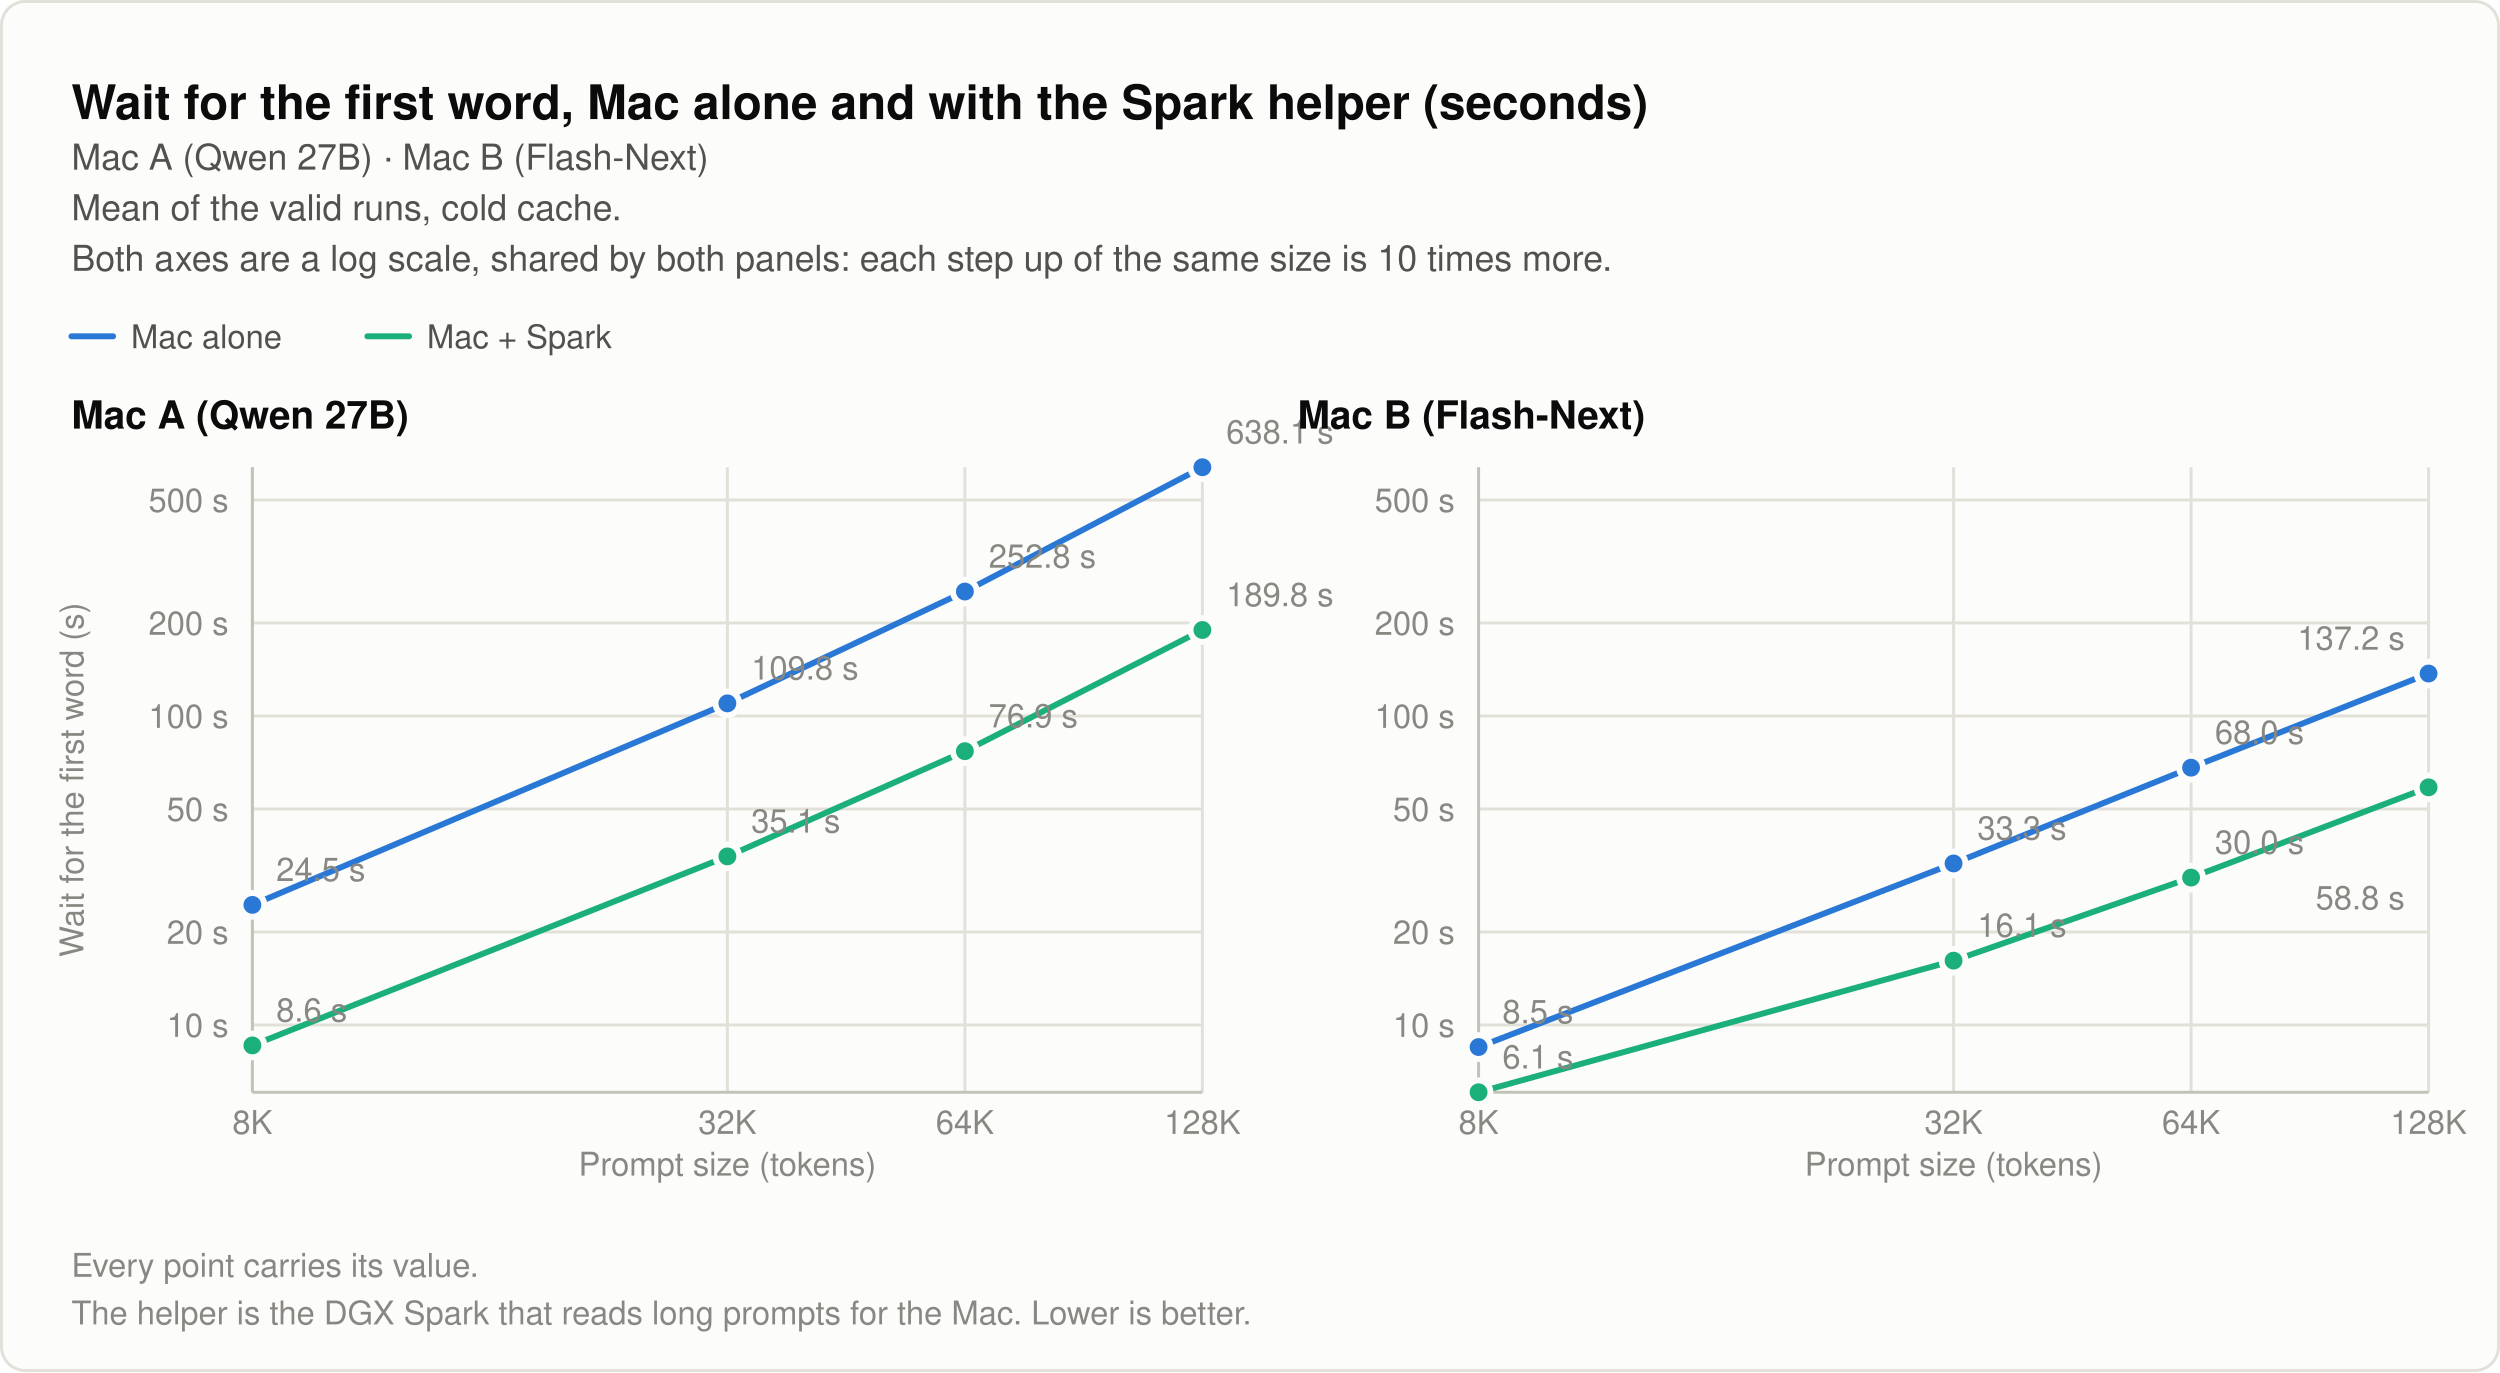
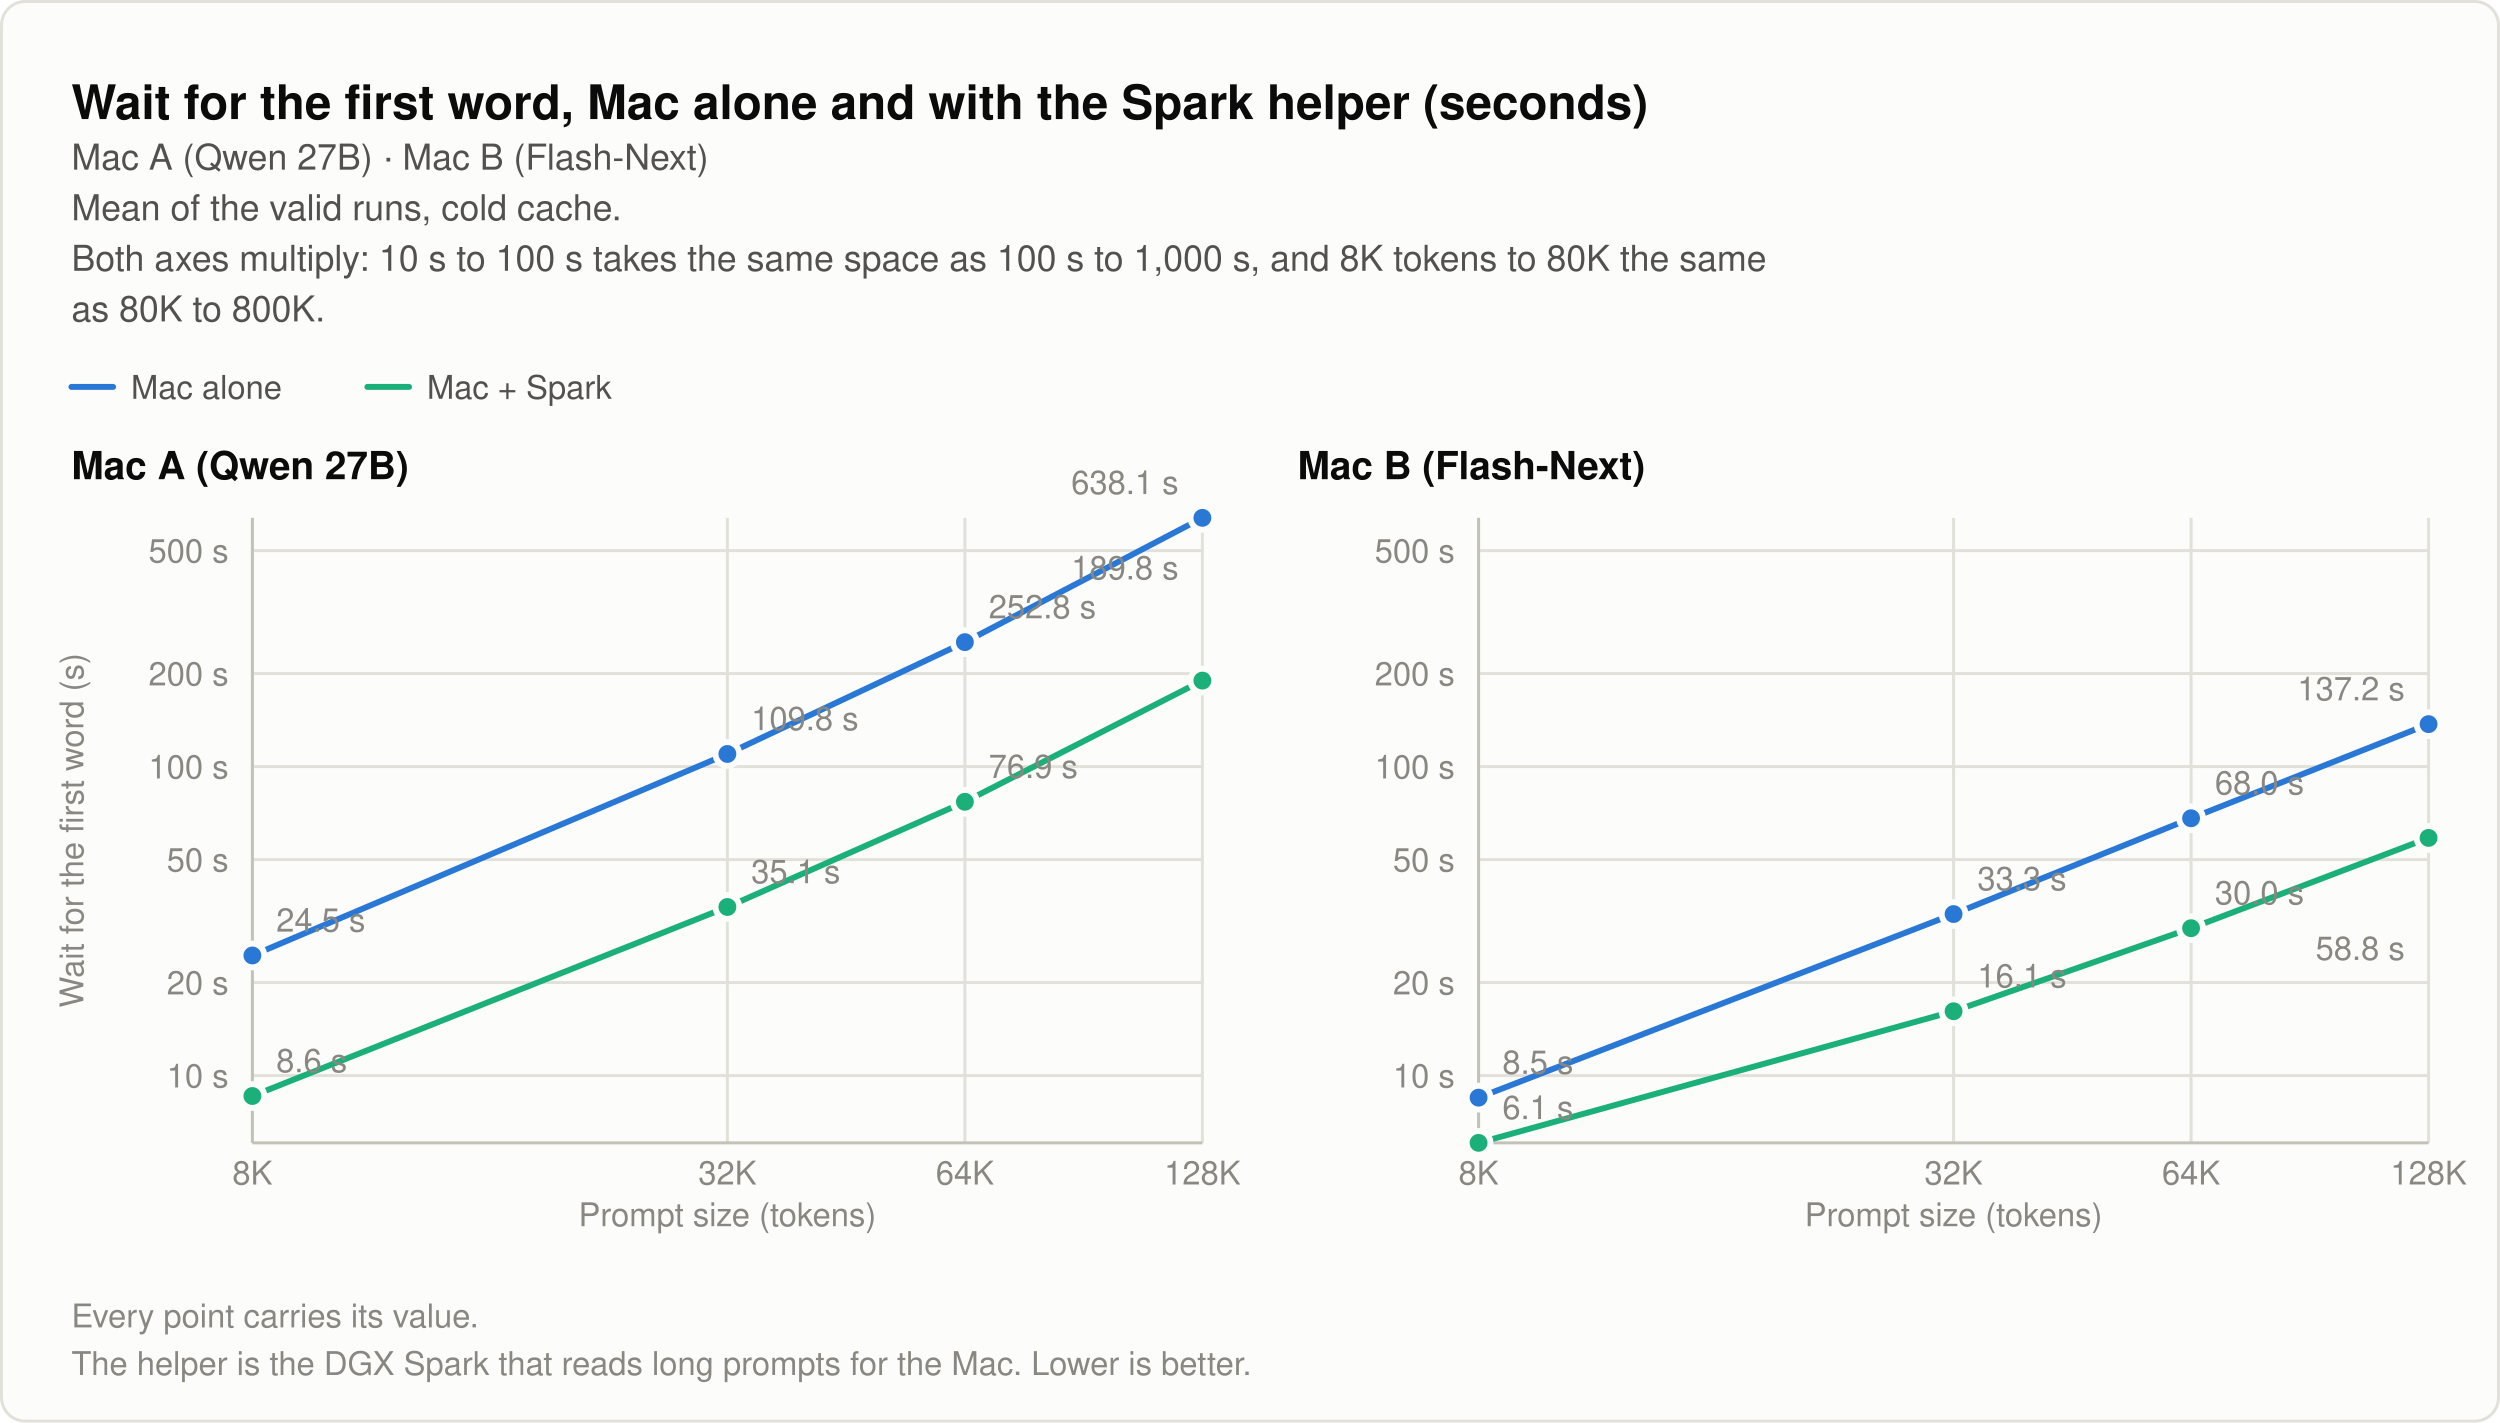
- <svg xmlns="http://www.w3.org/2000/svg" width="840" height="461" viewBox="0 0 840 461" role="img" aria-label="Wait for the first word, Mac alone and with the Spark helper (seconds) Mac A (Qwen 27B) · Mac B (Flash-Next) Mean of the valid runs, cold cache. Both axes are a log scale, shared by both panels: each step up of the same size is 10 times more." font-family="system-ui, -apple-system, 'Segoe UI', Helvetica, Arial, sans-serif">
-   <rect x="0.5" y="0.5" width="839" height="460" fill="#fcfcfb" rx="8" stroke="#e1e0d9" stroke-width="1" />
+ <svg xmlns="http://www.w3.org/2000/svg" width="840" height="478" viewBox="0 0 840 478" role="img" aria-label="Wait for the first word, Mac alone and with the Spark helper (seconds) Mac A (Qwen 27B) · Mac B (Flash-Next) Mean of the valid runs, cold cache. Both axes multiply: 10 s to 100 s takes the same space as 100 s to 1,000 s, and 8K tokens to 80K the same as 80K to 800K." font-family="system-ui, -apple-system, 'Segoe UI', Helvetica, Arial, sans-serif" data-x-scale="log" data-y-scale="log">
+   <rect x="0.5" y="0.5" width="839" height="477" fill="#fcfcfb" rx="8" stroke="#e1e0d9" stroke-width="1" />
  <text x="24" y="40" font-size="16" fill="#0b0b0b" font-weight="600">Wait for the first word, Mac alone and with the Spark helper (seconds)</text>
  <text x="24" y="57" font-size="12" fill="#52514e">Mac A (Qwen 27B) · Mac B (Flash-Next)</text>
  <text x="24" y="74" font-size="12" fill="#52514e">Mean of the valid runs, cold cache.</text>
-   <text x="24" y="91" font-size="12" fill="#52514e">Both axes are a log scale, shared by both panels: each step up of the same size is 10 times more.</text>
-   <line x1="24" y1="113" x2="38" y2="113" stroke="#2a78d6" stroke-width="2" stroke-linecap="round" />
-   <text x="44" y="117" font-size="11" fill="#52514e">Mac alone</text>
-   <line x1="123.44" y1="113" x2="137.44" y2="113" stroke="#1baf7a" stroke-width="2" stroke-linecap="round" />
-   <text x="143.44" y="117" font-size="11" fill="#52514e">Mac + Spark</text>
-   <text x="24" y="144" font-size="13" fill="#0b0b0b" font-weight="600">Mac A (Qwen 27B)</text>
-   <line x1="84.8" y1="344.39" x2="404" y2="344.39" stroke="#e1e0d9" stroke-width="1" />
-   <text x="76.8" y="348.39" font-size="11" fill="#898781" text-anchor="end">10 s</text>
-   <line x1="84.8" y1="313.14" x2="404" y2="313.14" stroke="#e1e0d9" stroke-width="1" />
-   <text x="76.8" y="317.14" font-size="11" fill="#898781" text-anchor="end">20 s</text>
-   <line x1="84.8" y1="271.82" x2="404" y2="271.82" stroke="#e1e0d9" stroke-width="1" />
-   <text x="76.8" y="275.82" font-size="11" fill="#898781" text-anchor="end">50 s</text>
-   <line x1="84.8" y1="240.57" x2="404" y2="240.57" stroke="#e1e0d9" stroke-width="1" />
-   <text x="76.8" y="244.57" font-size="11" fill="#898781" text-anchor="end">100 s</text>
-   <line x1="84.8" y1="209.31" x2="404" y2="209.31" stroke="#e1e0d9" stroke-width="1" />
-   <text x="76.8" y="213.31" font-size="11" fill="#898781" text-anchor="end">200 s</text>
-   <line x1="84.8" y1="168" x2="404" y2="168" stroke="#e1e0d9" stroke-width="1" />
-   <text x="76.8" y="172" font-size="11" fill="#898781" text-anchor="end">500 s</text>
-   <line x1="84.8" y1="157" x2="84.8" y2="367" stroke="#e1e0d9" stroke-width="1" />
-   <text x="84.8" y="381" font-size="11" fill="#898781" text-anchor="middle">8K</text>
-   <line x1="244.4" y1="157" x2="244.4" y2="367" stroke="#e1e0d9" stroke-width="1" />
-   <text x="244.4" y="381" font-size="11" fill="#898781" text-anchor="middle">32K</text>
-   <line x1="324.2" y1="157" x2="324.2" y2="367" stroke="#e1e0d9" stroke-width="1" />
-   <text x="324.2" y="381" font-size="11" fill="#898781" text-anchor="middle">64K</text>
-   <line x1="404" y1="157" x2="404" y2="367" stroke="#e1e0d9" stroke-width="1" />
-   <text x="404" y="381" font-size="11" fill="#898781" text-anchor="middle">128K</text>
-   <line x1="84.8" y1="157" x2="84.8" y2="367" stroke="#c3c2b7" stroke-width="1" />
-   <line x1="84.8" y1="367" x2="404" y2="367" stroke="#c3c2b7" stroke-width="1" />
-   <line x1="84.8" y1="304.04" x2="244.4" y2="236.33" stroke="#2a78d6" stroke-width="2" stroke-linecap="round" />
-   <line x1="244.4" y1="236.33" x2="324.2" y2="198.76" stroke="#2a78d6" stroke-width="2" stroke-linecap="round" />
-   <line x1="324.2" y1="198.76" x2="404" y2="157" stroke="#2a78d6" stroke-width="2" stroke-linecap="round" />
-   <circle cx="84.8" cy="304.04" r="4" fill="#2a78d6" stroke="#fcfcfb" stroke-width="2" />
-   <circle cx="244.4" cy="236.33" r="4" fill="#2a78d6" stroke="#fcfcfb" stroke-width="2" />
-   <circle cx="324.2" cy="198.76" r="4" fill="#2a78d6" stroke="#fcfcfb" stroke-width="2" />
-   <circle cx="404" cy="157" r="4" fill="#2a78d6" stroke="#fcfcfb" stroke-width="2" />
-   <line x1="84.8" y1="351.26" x2="244.4" y2="287.75" stroke="#1baf7a" stroke-width="2" stroke-linecap="round" />
-   <line x1="244.4" y1="287.75" x2="324.2" y2="252.4" stroke="#1baf7a" stroke-width="2" stroke-linecap="round" />
-   <line x1="324.2" y1="252.4" x2="404" y2="211.68" stroke="#1baf7a" stroke-width="2" stroke-linecap="round" />
-   <circle cx="84.8" cy="351.26" r="4" fill="#1baf7a" stroke="#fcfcfb" stroke-width="2" />
-   <circle cx="244.4" cy="287.75" r="4" fill="#1baf7a" stroke="#fcfcfb" stroke-width="2" />
-   <circle cx="324.2" cy="252.4" r="4" fill="#1baf7a" stroke="#fcfcfb" stroke-width="2" />
-   <circle cx="404" cy="211.68" r="4" fill="#1baf7a" stroke="#fcfcfb" stroke-width="2" />
-   <text x="92.8" y="296.04" font-size="11" fill="#898781">24.5 s</text>
-   <text x="252.4" y="228.33" font-size="11" fill="#898781">109.8 s</text>
-   <text x="332.2" y="190.76" font-size="11" fill="#898781">252.8 s</text>
-   <text x="412" y="149" font-size="11" fill="#898781">638.1 s</text>
-   <text x="92.8" y="343.26" font-size="11" fill="#898781">8.6 s</text>
-   <text x="252.4" y="279.75" font-size="11" fill="#898781">35.1 s</text>
-   <text x="332.2" y="244.4" font-size="11" fill="#898781">76.9 s</text>
-   <text x="412" y="203.68" font-size="11" fill="#898781">189.8 s</text>
-   <text x="28" y="262" font-size="11" fill="#898781" text-anchor="middle" transform="rotate(-90 28 262)">Wait for the first word (s)</text>
-   <text x="244.4" y="395" font-size="11" fill="#898781" text-anchor="middle">Prompt size (tokens)</text>
-   <text x="436" y="144" font-size="13" fill="#0b0b0b" font-weight="600">Mac B (Flash-Next)</text>
-   <line x1="496.8" y1="344.39" x2="816" y2="344.39" stroke="#e1e0d9" stroke-width="1" />
-   <text x="488.8" y="348.39" font-size="11" fill="#898781" text-anchor="end">10 s</text>
-   <line x1="496.8" y1="313.14" x2="816" y2="313.14" stroke="#e1e0d9" stroke-width="1" />
-   <text x="488.8" y="317.14" font-size="11" fill="#898781" text-anchor="end">20 s</text>
-   <line x1="496.8" y1="271.82" x2="816" y2="271.82" stroke="#e1e0d9" stroke-width="1" />
-   <text x="488.8" y="275.82" font-size="11" fill="#898781" text-anchor="end">50 s</text>
-   <line x1="496.8" y1="240.57" x2="816" y2="240.57" stroke="#e1e0d9" stroke-width="1" />
-   <text x="488.8" y="244.57" font-size="11" fill="#898781" text-anchor="end">100 s</text>
-   <line x1="496.8" y1="209.31" x2="816" y2="209.31" stroke="#e1e0d9" stroke-width="1" />
-   <text x="488.8" y="213.31" font-size="11" fill="#898781" text-anchor="end">200 s</text>
-   <line x1="496.8" y1="168" x2="816" y2="168" stroke="#e1e0d9" stroke-width="1" />
-   <text x="488.8" y="172" font-size="11" fill="#898781" text-anchor="end">500 s</text>
-   <line x1="496.8" y1="157" x2="496.8" y2="367" stroke="#e1e0d9" stroke-width="1" />
-   <text x="496.8" y="381" font-size="11" fill="#898781" text-anchor="middle">8K</text>
-   <line x1="656.4" y1="157" x2="656.4" y2="367" stroke="#e1e0d9" stroke-width="1" />
-   <text x="656.4" y="381" font-size="11" fill="#898781" text-anchor="middle">32K</text>
-   <line x1="736.2" y1="157" x2="736.2" y2="367" stroke="#e1e0d9" stroke-width="1" />
-   <text x="736.2" y="381" font-size="11" fill="#898781" text-anchor="middle">64K</text>
-   <line x1="816" y1="157" x2="816" y2="367" stroke="#e1e0d9" stroke-width="1" />
-   <text x="816" y="381" font-size="11" fill="#898781" text-anchor="middle">128K</text>
-   <line x1="496.8" y1="157" x2="496.8" y2="367" stroke="#c3c2b7" stroke-width="1" />
-   <line x1="496.8" y1="367" x2="816" y2="367" stroke="#c3c2b7" stroke-width="1" />
-   <line x1="496.8" y1="351.81" x2="656.4" y2="290.12" stroke="#2a78d6" stroke-width="2" stroke-linecap="round" />
-   <line x1="656.4" y1="290.12" x2="736.2" y2="257.94" stroke="#2a78d6" stroke-width="2" stroke-linecap="round" />
-   <line x1="736.2" y1="257.94" x2="816" y2="226.31" stroke="#2a78d6" stroke-width="2" stroke-linecap="round" />
-   <circle cx="496.8" cy="351.81" r="4" fill="#2a78d6" stroke="#fcfcfb" stroke-width="2" />
-   <circle cx="656.4" cy="290.12" r="4" fill="#2a78d6" stroke="#fcfcfb" stroke-width="2" />
-   <circle cx="736.2" cy="257.94" r="4" fill="#2a78d6" stroke="#fcfcfb" stroke-width="2" />
-   <circle cx="816" cy="226.31" r="4" fill="#2a78d6" stroke="#fcfcfb" stroke-width="2" />
-   <line x1="496.8" y1="367" x2="656.4" y2="322.78" stroke="#1baf7a" stroke-width="2" stroke-linecap="round" />
-   <line x1="656.4" y1="322.78" x2="736.2" y2="294.87" stroke="#1baf7a" stroke-width="2" stroke-linecap="round" />
-   <line x1="736.2" y1="294.87" x2="816" y2="264.54" stroke="#1baf7a" stroke-width="2" stroke-linecap="round" />
-   <circle cx="496.8" cy="367" r="4" fill="#1baf7a" stroke="#fcfcfb" stroke-width="2" />
-   <circle cx="656.4" cy="322.78" r="4" fill="#1baf7a" stroke="#fcfcfb" stroke-width="2" />
-   <circle cx="736.2" cy="294.87" r="4" fill="#1baf7a" stroke="#fcfcfb" stroke-width="2" />
-   <circle cx="816" cy="264.54" r="4" fill="#1baf7a" stroke="#fcfcfb" stroke-width="2" />
-   <text x="504.8" y="343.81" font-size="11" fill="#898781">8.5 s</text>
-   <text x="664.4" y="282.12" font-size="11" fill="#898781">33.3 s</text>
-   <text x="744.2" y="249.94" font-size="11" fill="#898781">68.0 s</text>
-   <text x="808" y="218.31" font-size="11" fill="#898781" text-anchor="end">137.2 s</text>
-   <text x="504.8" y="359" font-size="11" fill="#898781">6.1 s</text>
-   <text x="664.4" y="314.78" font-size="11" fill="#898781">16.1 s</text>
-   <text x="744.2" y="286.87" font-size="11" fill="#898781">30.0 s</text>
-   <text x="808" y="305.54" font-size="11" fill="#898781" text-anchor="end">58.8 s</text>
-   <text x="656.4" y="395" font-size="11" fill="#898781" text-anchor="middle">Prompt size (tokens)</text>
-   <text x="24" y="429" font-size="11" fill="#898781">Every point carries its value.</text>
-   <text x="24" y="445" font-size="11" fill="#898781">The helper is the DGX Spark that reads long prompts for the Mac. Lower is better.</text>
+   <text x="24" y="91" font-size="12" fill="#52514e">Both axes multiply: 10 s to 100 s takes the same space as 100 s to 1,000 s, and 8K tokens to 80K the same</text>
+   <text x="24" y="108" font-size="12" fill="#52514e">as 80K to 800K.</text>
+   <line x1="24" y1="130" x2="38" y2="130" stroke="#2a78d6" stroke-width="2" stroke-linecap="round" />
+   <text x="44" y="134" font-size="11" fill="#52514e">Mac alone</text>
+   <line x1="123.44" y1="130" x2="137.44" y2="130" stroke="#1baf7a" stroke-width="2" stroke-linecap="round" />
+   <text x="143.44" y="134" font-size="11" fill="#52514e">Mac + Spark</text>
+   <text x="24" y="161" font-size="13" fill="#0b0b0b" font-weight="600">Mac A (Qwen 27B)</text>
+   <line x1="84.8" y1="361.39" x2="404" y2="361.39" stroke="#e1e0d9" stroke-width="1" />
+   <text x="76.8" y="365.39" font-size="11" fill="#898781" text-anchor="end">10 s</text>
+   <line x1="84.8" y1="330.14" x2="404" y2="330.14" stroke="#e1e0d9" stroke-width="1" />
+   <text x="76.8" y="334.14" font-size="11" fill="#898781" text-anchor="end">20 s</text>
+   <line x1="84.8" y1="288.82" x2="404" y2="288.82" stroke="#e1e0d9" stroke-width="1" />
+   <text x="76.8" y="292.82" font-size="11" fill="#898781" text-anchor="end">50 s</text>
+   <line x1="84.8" y1="257.57" x2="404" y2="257.57" stroke="#e1e0d9" stroke-width="1" />
+   <text x="76.8" y="261.57" font-size="11" fill="#898781" text-anchor="end">100 s</text>
+   <line x1="84.8" y1="226.31" x2="404" y2="226.31" stroke="#e1e0d9" stroke-width="1" />
+   <text x="76.8" y="230.31" font-size="11" fill="#898781" text-anchor="end">200 s</text>
+   <line x1="84.8" y1="185" x2="404" y2="185" stroke="#e1e0d9" stroke-width="1" />
+   <text x="76.8" y="189" font-size="11" fill="#898781" text-anchor="end">500 s</text>
+   <line x1="84.8" y1="174" x2="84.8" y2="384" stroke="#e1e0d9" stroke-width="1" />
+   <text x="84.8" y="398" font-size="11" fill="#898781" text-anchor="middle">8K</text>
+   <line x1="244.4" y1="174" x2="244.4" y2="384" stroke="#e1e0d9" stroke-width="1" />
+   <text x="244.4" y="398" font-size="11" fill="#898781" text-anchor="middle">32K</text>
+   <line x1="324.2" y1="174" x2="324.2" y2="384" stroke="#e1e0d9" stroke-width="1" />
+   <text x="324.2" y="398" font-size="11" fill="#898781" text-anchor="middle">64K</text>
+   <line x1="404" y1="174" x2="404" y2="384" stroke="#e1e0d9" stroke-width="1" />
+   <text x="404" y="398" font-size="11" fill="#898781" text-anchor="middle">128K</text>
+   <line x1="84.8" y1="174" x2="84.8" y2="384" stroke="#c3c2b7" stroke-width="1" />
+   <line x1="84.8" y1="384" x2="404" y2="384" stroke="#c3c2b7" stroke-width="1" />
+   <line x1="84.8" y1="321.04" x2="244.4" y2="253.33" stroke="#2a78d6" stroke-width="2" stroke-linecap="round" />
+   <line x1="244.4" y1="253.33" x2="324.2" y2="215.76" stroke="#2a78d6" stroke-width="2" stroke-linecap="round" />
+   <line x1="324.2" y1="215.76" x2="404" y2="174" stroke="#2a78d6" stroke-width="2" stroke-linecap="round" />
+   <circle cx="84.8" cy="321.04" r="4" fill="#2a78d6" stroke="#fcfcfb" stroke-width="2" />
+   <circle cx="244.4" cy="253.33" r="4" fill="#2a78d6" stroke="#fcfcfb" stroke-width="2" />
+   <circle cx="324.2" cy="215.76" r="4" fill="#2a78d6" stroke="#fcfcfb" stroke-width="2" />
+   <circle cx="404" cy="174" r="4" fill="#2a78d6" stroke="#fcfcfb" stroke-width="2" />
+   <line x1="84.8" y1="368.26" x2="244.4" y2="304.75" stroke="#1baf7a" stroke-width="2" stroke-linecap="round" />
+   <line x1="244.4" y1="304.75" x2="324.2" y2="269.4" stroke="#1baf7a" stroke-width="2" stroke-linecap="round" />
+   <line x1="324.2" y1="269.4" x2="404" y2="228.68" stroke="#1baf7a" stroke-width="2" stroke-linecap="round" />
+   <circle cx="84.8" cy="368.26" r="4" fill="#1baf7a" stroke="#fcfcfb" stroke-width="2" />
+   <circle cx="244.4" cy="304.75" r="4" fill="#1baf7a" stroke="#fcfcfb" stroke-width="2" />
+   <circle cx="324.2" cy="269.4" r="4" fill="#1baf7a" stroke="#fcfcfb" stroke-width="2" />
+   <circle cx="404" cy="228.68" r="4" fill="#1baf7a" stroke="#fcfcfb" stroke-width="2" />
+   <text x="92.8" y="313.04" font-size="11" fill="#898781">24.5 s</text>
+   <text x="252.4" y="245.33" font-size="11" fill="#898781">109.8 s</text>
+   <text x="332.2" y="207.76" font-size="11" fill="#898781">252.8 s</text>
+   <text x="396" y="166" font-size="11" fill="#898781" text-anchor="end">638.1 s</text>
+   <text x="92.8" y="360.26" font-size="11" fill="#898781">8.6 s</text>
+   <text x="252.4" y="296.75" font-size="11" fill="#898781">35.1 s</text>
+   <text x="332.2" y="261.4" font-size="11" fill="#898781">76.9 s</text>
+   <text x="396" y="194.68" font-size="11" fill="#898781" text-anchor="end">189.8 s</text>
+   <text x="28" y="279" font-size="11" fill="#898781" text-anchor="middle" transform="rotate(-90 28 279)">Wait for the first word (s)</text>
+   <text x="244.4" y="412" font-size="11" fill="#898781" text-anchor="middle">Prompt size (tokens)</text>
+   <text x="436" y="161" font-size="13" fill="#0b0b0b" font-weight="600">Mac B (Flash-Next)</text>
+   <line x1="496.8" y1="361.39" x2="816" y2="361.39" stroke="#e1e0d9" stroke-width="1" />
+   <text x="488.8" y="365.39" font-size="11" fill="#898781" text-anchor="end">10 s</text>
+   <line x1="496.8" y1="330.14" x2="816" y2="330.14" stroke="#e1e0d9" stroke-width="1" />
+   <text x="488.8" y="334.14" font-size="11" fill="#898781" text-anchor="end">20 s</text>
+   <line x1="496.8" y1="288.82" x2="816" y2="288.82" stroke="#e1e0d9" stroke-width="1" />
+   <text x="488.8" y="292.82" font-size="11" fill="#898781" text-anchor="end">50 s</text>
+   <line x1="496.8" y1="257.57" x2="816" y2="257.57" stroke="#e1e0d9" stroke-width="1" />
+   <text x="488.8" y="261.57" font-size="11" fill="#898781" text-anchor="end">100 s</text>
+   <line x1="496.8" y1="226.31" x2="816" y2="226.31" stroke="#e1e0d9" stroke-width="1" />
+   <text x="488.8" y="230.31" font-size="11" fill="#898781" text-anchor="end">200 s</text>
+   <line x1="496.8" y1="185" x2="816" y2="185" stroke="#e1e0d9" stroke-width="1" />
+   <text x="488.8" y="189" font-size="11" fill="#898781" text-anchor="end">500 s</text>
+   <line x1="496.8" y1="174" x2="496.8" y2="384" stroke="#e1e0d9" stroke-width="1" />
+   <text x="496.8" y="398" font-size="11" fill="#898781" text-anchor="middle">8K</text>
+   <line x1="656.4" y1="174" x2="656.4" y2="384" stroke="#e1e0d9" stroke-width="1" />
+   <text x="656.4" y="398" font-size="11" fill="#898781" text-anchor="middle">32K</text>
+   <line x1="736.2" y1="174" x2="736.2" y2="384" stroke="#e1e0d9" stroke-width="1" />
+   <text x="736.2" y="398" font-size="11" fill="#898781" text-anchor="middle">64K</text>
+   <line x1="816" y1="174" x2="816" y2="384" stroke="#e1e0d9" stroke-width="1" />
+   <text x="816" y="398" font-size="11" fill="#898781" text-anchor="middle">128K</text>
+   <line x1="496.8" y1="174" x2="496.8" y2="384" stroke="#c3c2b7" stroke-width="1" />
+   <line x1="496.8" y1="384" x2="816" y2="384" stroke="#c3c2b7" stroke-width="1" />
+   <line x1="496.8" y1="368.81" x2="656.4" y2="307.12" stroke="#2a78d6" stroke-width="2" stroke-linecap="round" />
+   <line x1="656.4" y1="307.12" x2="736.2" y2="274.94" stroke="#2a78d6" stroke-width="2" stroke-linecap="round" />
+   <line x1="736.2" y1="274.94" x2="816" y2="243.31" stroke="#2a78d6" stroke-width="2" stroke-linecap="round" />
+   <circle cx="496.8" cy="368.81" r="4" fill="#2a78d6" stroke="#fcfcfb" stroke-width="2" />
+   <circle cx="656.4" cy="307.12" r="4" fill="#2a78d6" stroke="#fcfcfb" stroke-width="2" />
+   <circle cx="736.2" cy="274.94" r="4" fill="#2a78d6" stroke="#fcfcfb" stroke-width="2" />
+   <circle cx="816" cy="243.31" r="4" fill="#2a78d6" stroke="#fcfcfb" stroke-width="2" />
+   <line x1="496.8" y1="384" x2="656.4" y2="339.78" stroke="#1baf7a" stroke-width="2" stroke-linecap="round" />
+   <line x1="656.4" y1="339.78" x2="736.2" y2="311.87" stroke="#1baf7a" stroke-width="2" stroke-linecap="round" />
+   <line x1="736.2" y1="311.87" x2="816" y2="281.54" stroke="#1baf7a" stroke-width="2" stroke-linecap="round" />
+   <circle cx="496.8" cy="384" r="4" fill="#1baf7a" stroke="#fcfcfb" stroke-width="2" />
+   <circle cx="656.4" cy="339.78" r="4" fill="#1baf7a" stroke="#fcfcfb" stroke-width="2" />
+   <circle cx="736.2" cy="311.87" r="4" fill="#1baf7a" stroke="#fcfcfb" stroke-width="2" />
+   <circle cx="816" cy="281.54" r="4" fill="#1baf7a" stroke="#fcfcfb" stroke-width="2" />
+   <text x="504.8" y="360.81" font-size="11" fill="#898781">8.5 s</text>
+   <text x="664.4" y="299.12" font-size="11" fill="#898781">33.3 s</text>
+   <text x="744.2" y="266.94" font-size="11" fill="#898781">68.0 s</text>
+   <text x="808" y="235.31" font-size="11" fill="#898781" text-anchor="end">137.2 s</text>
+   <text x="504.8" y="376" font-size="11" fill="#898781">6.1 s</text>
+   <text x="664.4" y="331.78" font-size="11" fill="#898781">16.1 s</text>
+   <text x="744.2" y="303.87" font-size="11" fill="#898781">30.0 s</text>
+   <text x="808" y="322.54" font-size="11" fill="#898781" text-anchor="end">58.8 s</text>
+   <text x="656.4" y="412" font-size="11" fill="#898781" text-anchor="middle">Prompt size (tokens)</text>
+   <text x="24" y="446" font-size="11" fill="#898781">Every point carries its value.</text>
+   <text x="24" y="462" font-size="11" fill="#898781">The helper is the DGX Spark that reads long prompts for the Mac. Lower is better.</text>
</svg>
